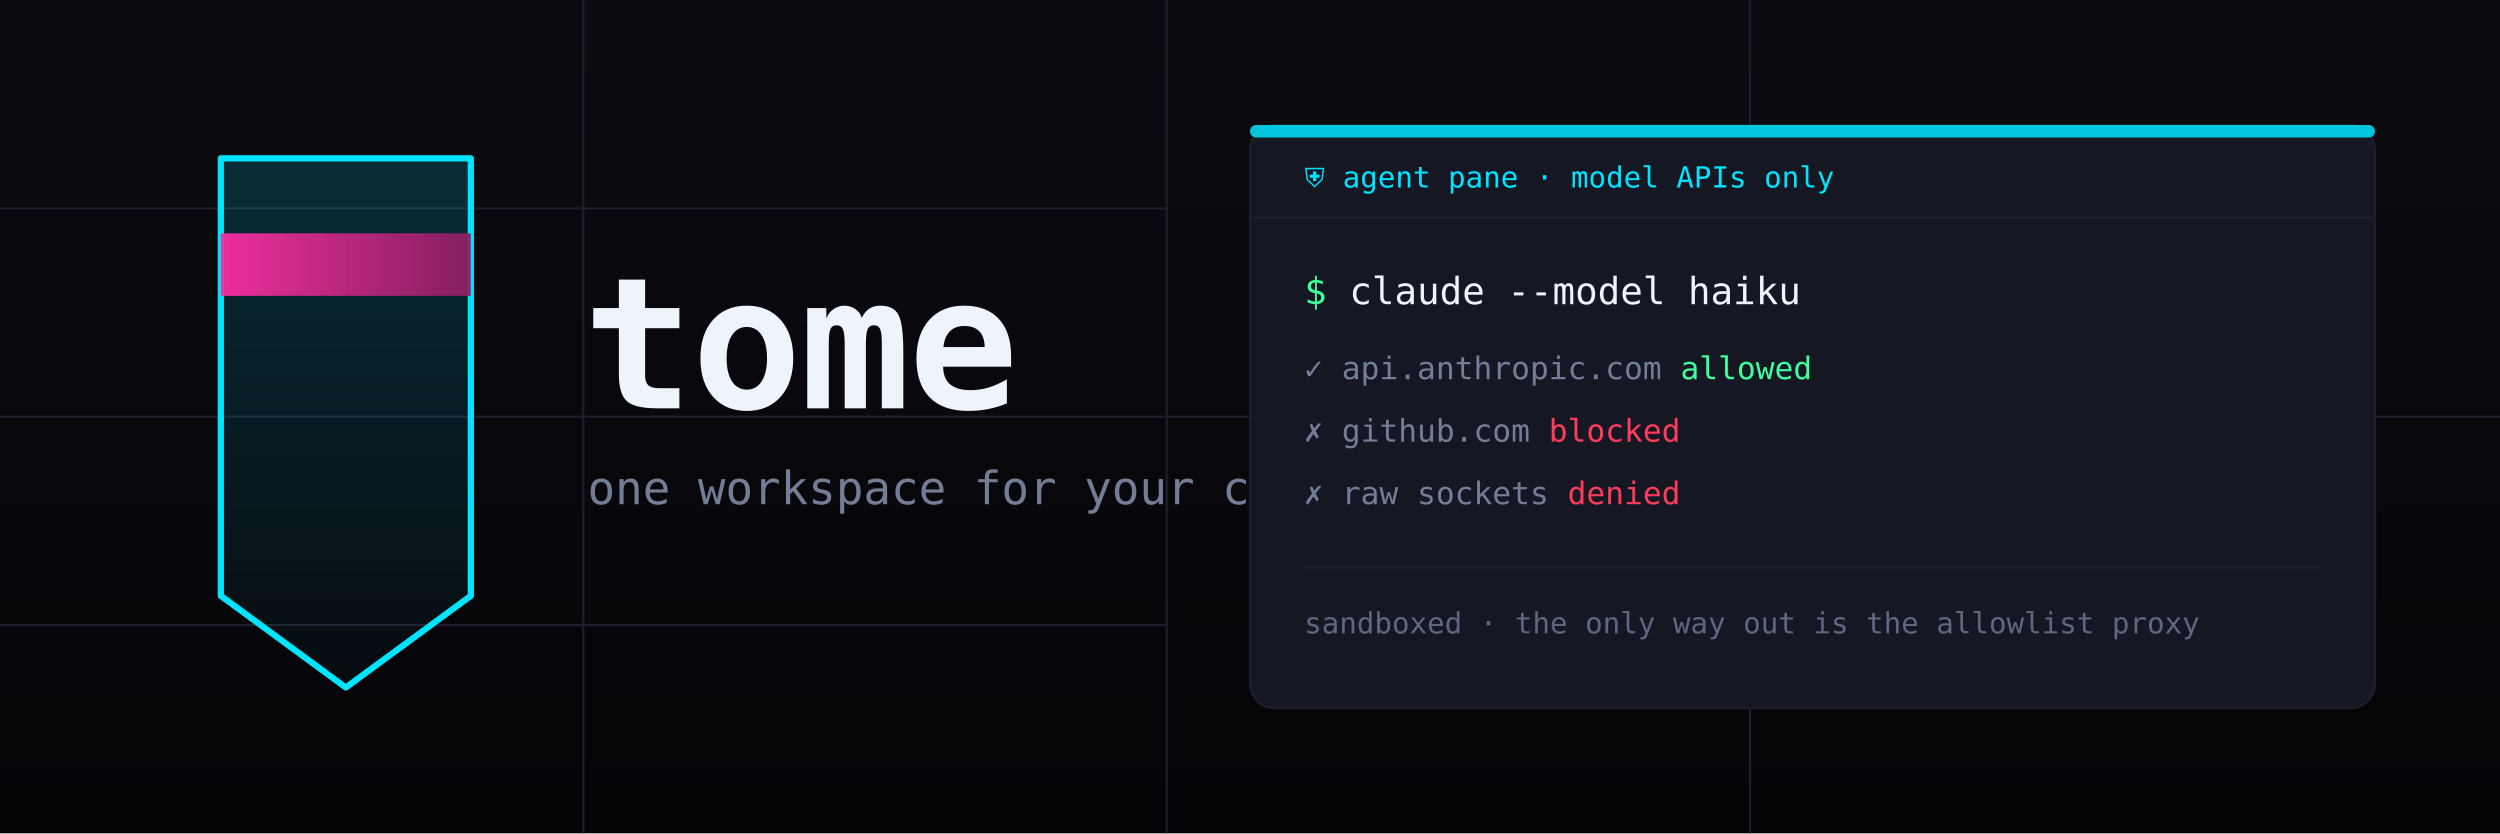
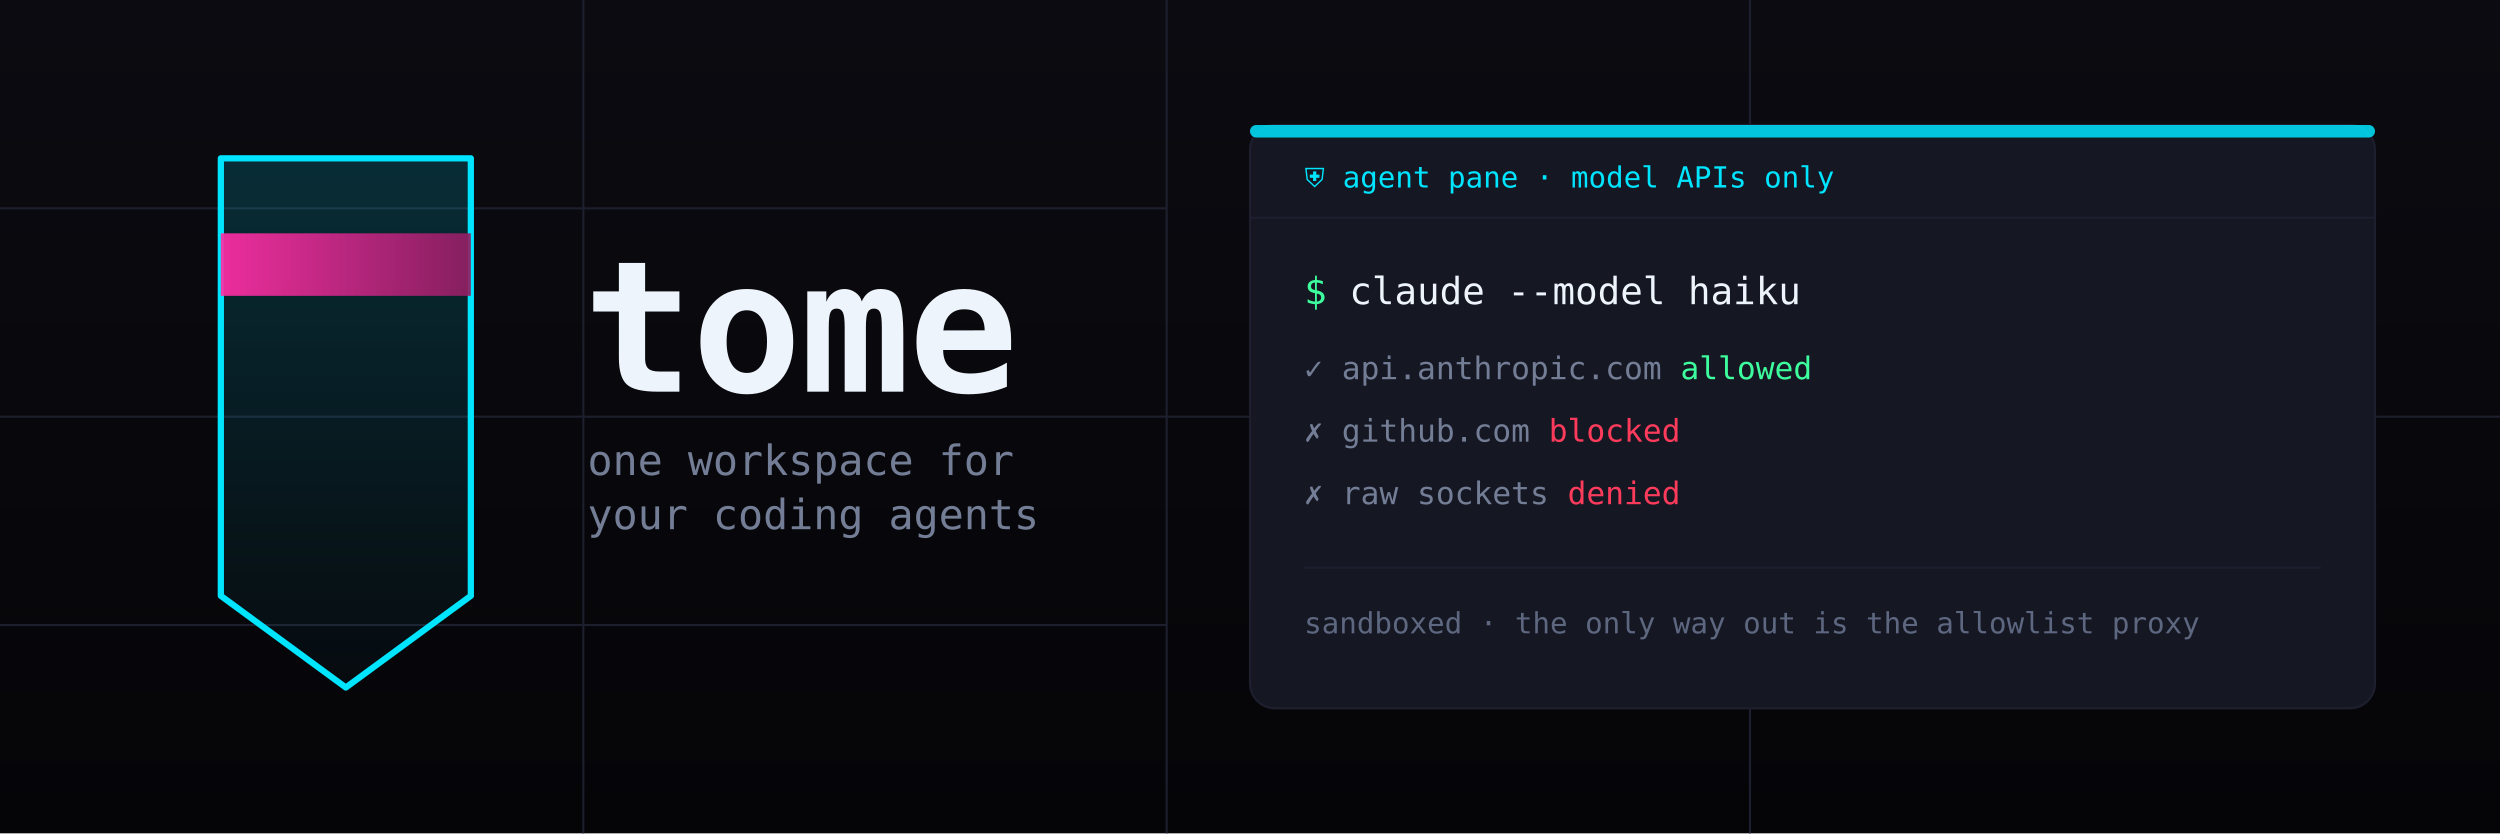
<svg xmlns="http://www.w3.org/2000/svg" viewBox="0 0 1200 400" width="1200" height="400" role="img" aria-label="Tome — one workspace for your coding agents, with the agents in a containment cell.">
  <defs>
    <linearGradient id="bg" x1="0" y1="0" x2="0" y2="1">
      <stop offset="0" stop-color="#0b0b11" />
      <stop offset="1" stop-color="#050508" />
    </linearGradient>
    <linearGradient id="bookfill" x1="0" y1="0" x2="0" y2="1">
      <stop offset="0" stop-color="#00e5ff" stop-opacity="0.16" />
      <stop offset="1" stop-color="#00e5ff" stop-opacity="0.02" />
    </linearGradient>
    <linearGradient id="ribbon" x1="0" y1="0" x2="1" y2="0">
      <stop offset="0" stop-color="#ff2ea6" />
      <stop offset="1" stop-color="#8f1f63" />
    </linearGradient>
  </defs>
  <rect width="1200" height="400" fill="url(#bg)" />
  <g stroke="#1d1f2e" stroke-width="1">
    <line x1="0" y1="200" x2="1200" y2="200" />
    <line x1="560" y1="0" x2="560" y2="400" />
    <line x1="0" y1="100" x2="560" y2="100" />
    <line x1="0" y1="300" x2="560" y2="300" />
    <line x1="280" y1="0" x2="280" y2="400" />
    <line x1="840" y1="0" x2="840" y2="400" />
  </g>
  <g transform="translate(86 46)">
    <path d="M 20 30 H 140 V 240 L 80 284 L 20 240 Z" fill="url(#bookfill)" stroke="#00e5ff" stroke-width="3" stroke-linejoin="round" />
    <rect x="20" y="66" width="120" height="30" fill="url(#ribbon)" opacity="0.92" />
  </g>
-   <text x="280" y="196" font-family="ui-monospace, 'SF Mono', 'JetBrains Mono', Menlo, monospace" font-size="88" font-weight="600" letter-spacing="-1" fill="#eef4fb">tome</text>
-   <text x="282" y="242" font-family="ui-monospace, 'SF Mono', 'JetBrains Mono', Menlo, monospace" font-size="22" fill="#737e96">one workspace for your coding agents</text>
+   <text x="280" y="188" font-family="ui-monospace, 'SF Mono', 'JetBrains Mono', Menlo, monospace" font-size="88" font-weight="600" letter-spacing="-1" fill="#eef4fb">tome</text>
+   <text x="282" y="228" font-family="ui-monospace, 'SF Mono', 'JetBrains Mono', Menlo, monospace" font-size="20" fill="#737e96">one workspace for</text>
+   <text x="282" y="254" font-family="ui-monospace, 'SF Mono', 'JetBrains Mono', Menlo, monospace" font-size="20" fill="#737e96">your coding agents</text>
  <g transform="translate(600 60)">
    <rect x="0" y="0" width="540" height="280" rx="12" fill="#151723" stroke="#1d1f2e" />
    <rect x="0" y="0" width="540" height="6" rx="3" fill="#00e5ff" opacity="0.85" />
    <rect x="0" y="44" width="540" height="1" fill="#1d1f2e" />
    <text x="26" y="30" font-family="ui-monospace, 'SF Mono', 'JetBrains Mono', Menlo, monospace" font-size="14" fill="#00e5ff">⛨ agent pane · model APIs only</text>
    <text x="26" y="86" font-family="ui-monospace, 'SF Mono', 'JetBrains Mono', Menlo, monospace" font-size="18" fill="#eef4fb">
      <tspan fill="#3dff9e">$</tspan> claude --model haiku</text>
    <text x="26" y="122" font-family="ui-monospace, 'SF Mono', 'JetBrains Mono', Menlo, monospace" font-size="15" fill="#737e96">✓ api.anthropic.com <tspan fill="#3dff9e">allowed</tspan>
    </text>
    <text x="26" y="152" font-family="ui-monospace, 'SF Mono', 'JetBrains Mono', Menlo, monospace" font-size="15" fill="#737e96">✗ github.com <tspan fill="#ff3b5c">blocked</tspan>
    </text>
    <text x="26" y="182" font-family="ui-monospace, 'SF Mono', 'JetBrains Mono', Menlo, monospace" font-size="15" fill="#737e96">✗ raw sockets <tspan fill="#ff3b5c">denied</tspan>
    </text>
    <rect x="26" y="212" width="488" height="1" fill="#1d1f2e" />
    <text x="26" y="244" font-family="ui-monospace, 'SF Mono', 'JetBrains Mono', Menlo, monospace" font-size="14" fill="#5d6780">sandboxed · the only way out is the allowlist proxy</text>
  </g>
</svg>
